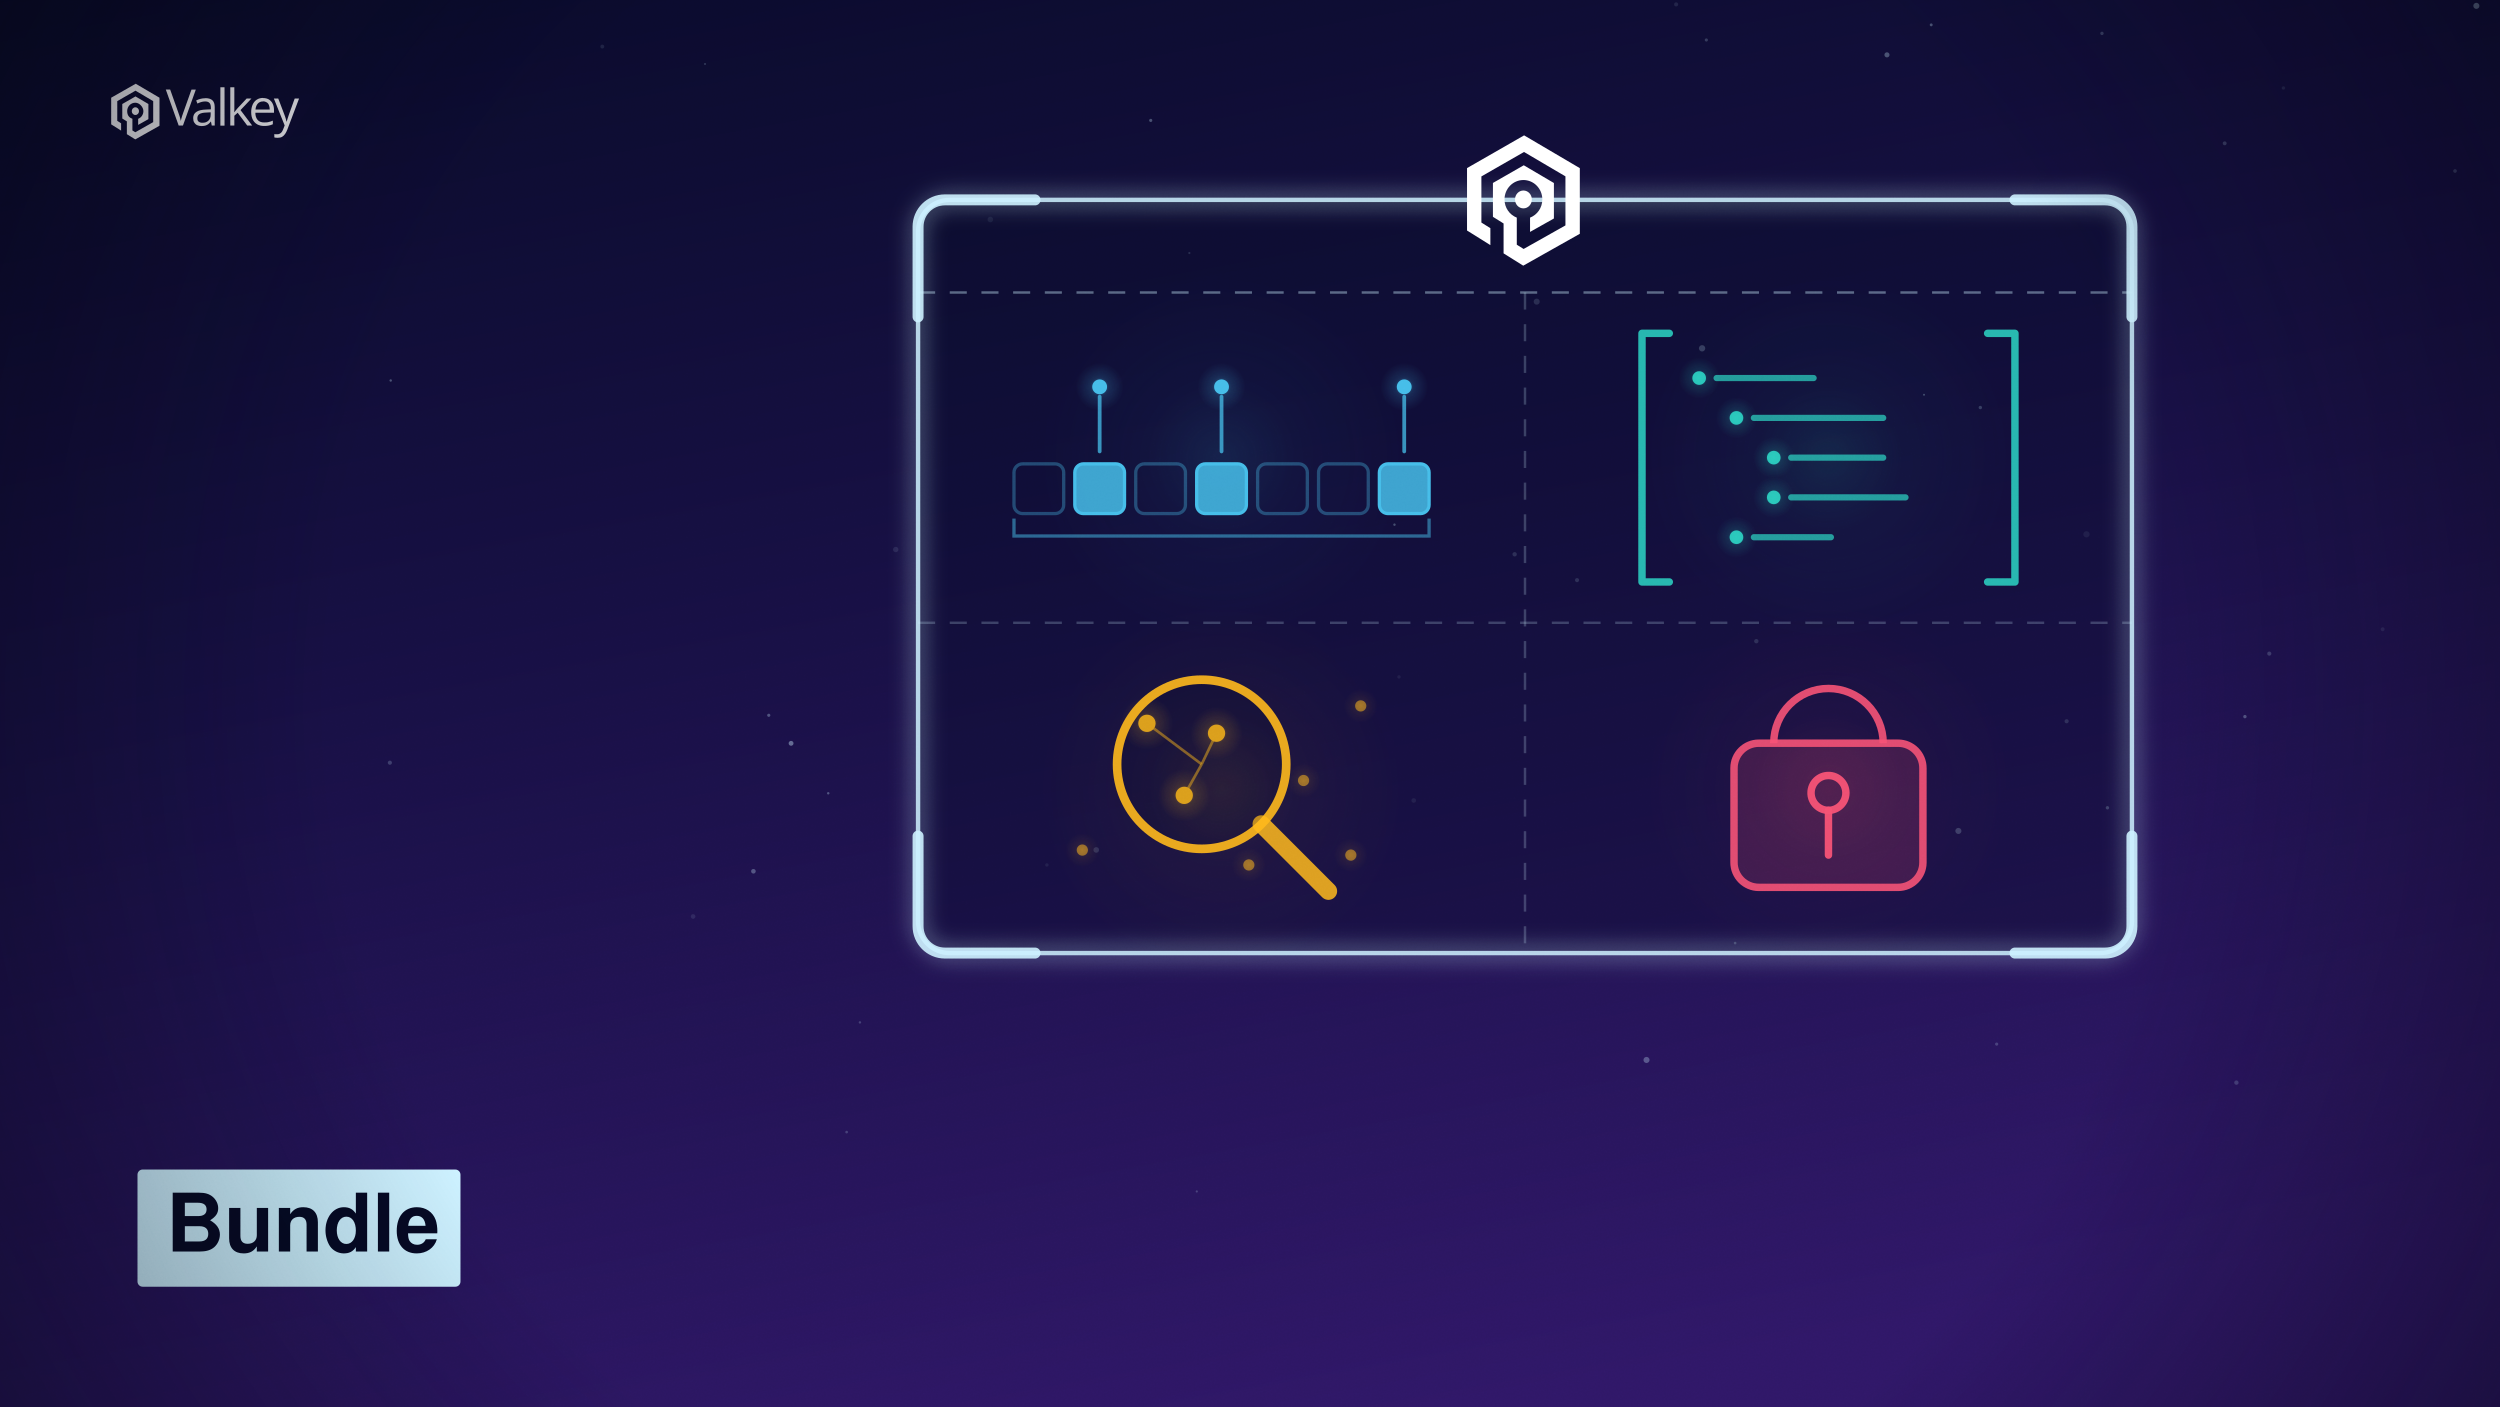
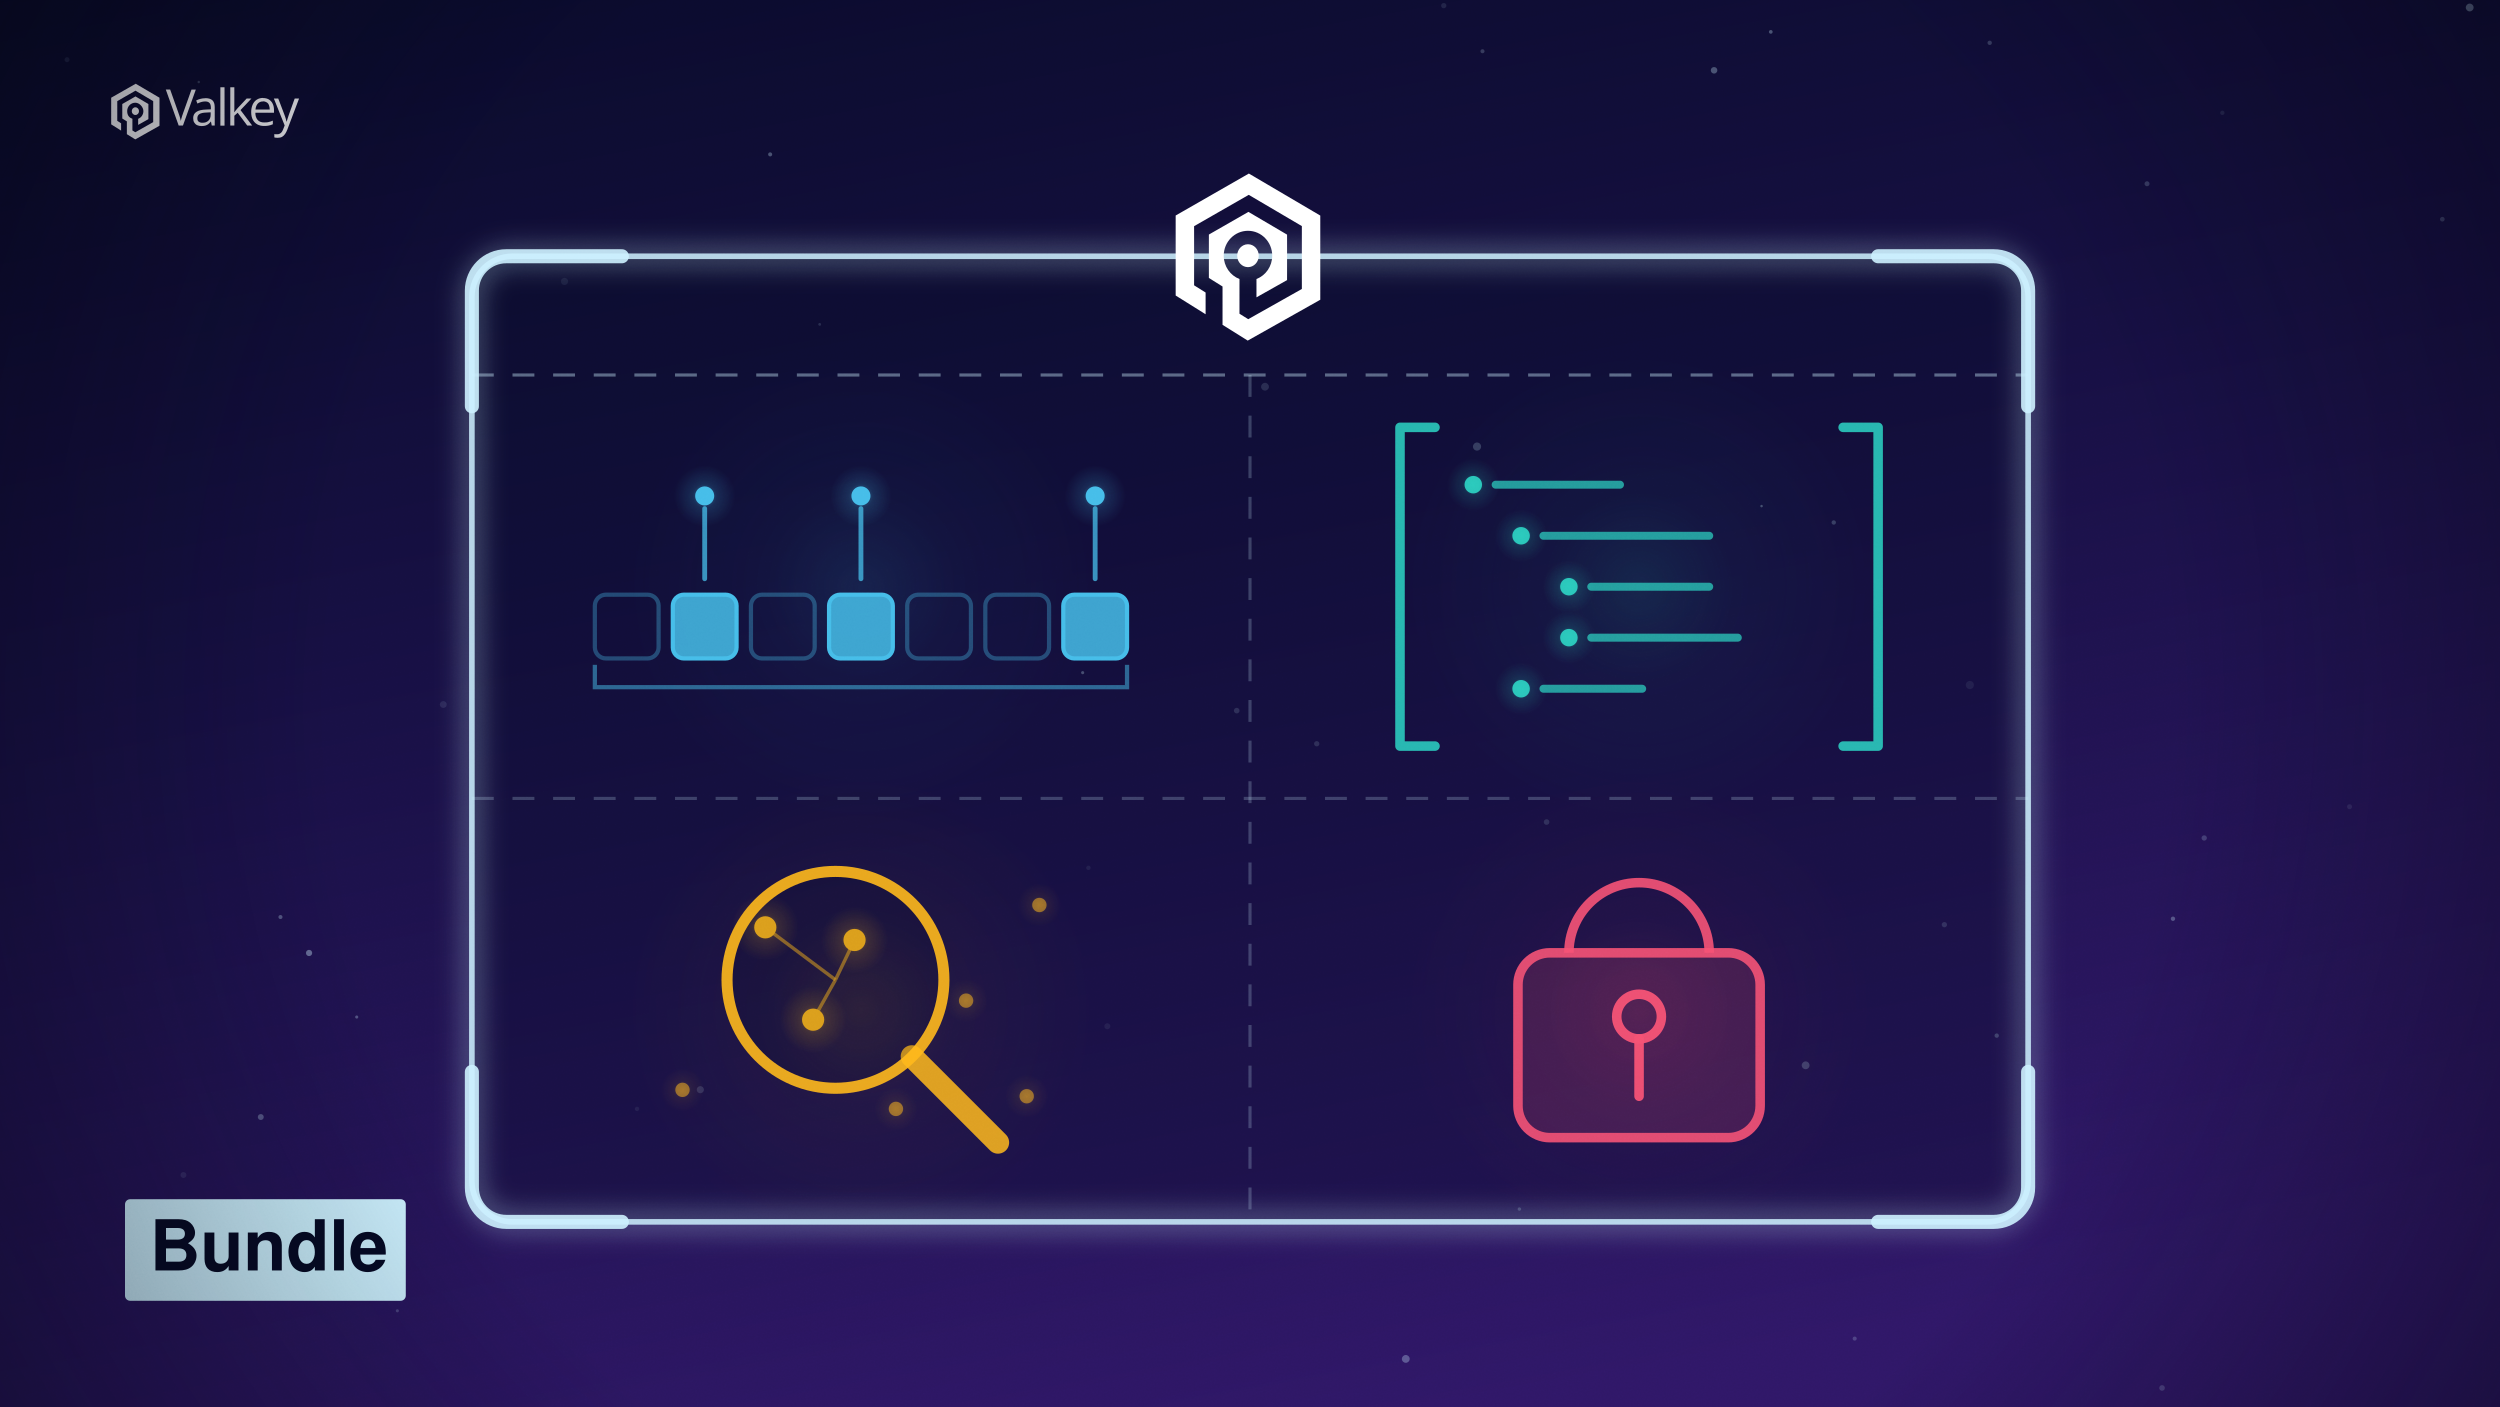
<svg xmlns="http://www.w3.org/2000/svg" width="1920" height="1080" viewBox="160 90 1600 900">
  <defs>
    <linearGradient id="sky" x1="0" y1="0" x2="0.32" y2="1">
      <stop offset="0" stop-color="#060A24" />
      <stop offset="0.48" stop-color="#171043" />
      <stop offset="1" stop-color="#301868" />
    </linearGradient>
    <radialGradient id="focus" gradientUnits="userSpaceOnUse" cx="960" cy="500" r="900">
      <stop offset="0" stop-color="#00A3E0" stop-opacity="0.42" />
      <stop offset="0.35" stop-color="#963CBD" stop-opacity="0.20" />
      <stop offset="1" stop-color="#963CBD" stop-opacity="0" />
    </radialGradient>
    <radialGradient id="vignette" gradientUnits="userSpaceOnUse" cx="960" cy="540" r="1180">
      <stop offset="0.5" stop-color="#03040F" stop-opacity="0" />
      <stop offset="1" stop-color="#03040F" stop-opacity="0.8" />
    </radialGradient>
    <radialGradient id="scrim">
      <stop offset="0" stop-color="#060A24" stop-opacity="0.72" />
      <stop offset="0.6" stop-color="#060A24" stop-opacity="0.45" />
      <stop offset="1" stop-color="#060A24" stop-opacity="0" />
    </radialGradient>
    <filter id="grain" x="0" y="0" width="100%" height="100%">
      <feTurbulence type="fractalNoise" baseFrequency="0.85" numOctaves="4" stitchTiles="stitch" />
      <feColorMatrix type="saturate" values="0" />
    </filter>
    <radialGradient id="h-cyan">
      <stop offset="0" stop-color="#46BDE9" stop-opacity="0.75" />
      <stop offset="0.4" stop-color="#46BDE9" stop-opacity="0.22" />
      <stop offset="1" stop-color="#46BDE9" stop-opacity="0" />
    </radialGradient>
    <radialGradient id="h-ice">
      <stop offset="0" stop-color="#CCF1FF" stop-opacity="0.75" />
      <stop offset="0.4" stop-color="#CCF1FF" stop-opacity="0.22" />
      <stop offset="1" stop-color="#CCF1FF" stop-opacity="0" />
    </radialGradient>
    <radialGradient id="h-mint">
      <stop offset="0" stop-color="#2CD5C4" stop-opacity="0.75" />
      <stop offset="0.4" stop-color="#2CD5C4" stop-opacity="0.22" />
      <stop offset="1" stop-color="#2CD5C4" stop-opacity="0" />
    </radialGradient>
    <radialGradient id="h-coral">
      <stop offset="0" stop-color="#F65275" stop-opacity="0.75" />
      <stop offset="0.4" stop-color="#F65275" stop-opacity="0.22" />
      <stop offset="1" stop-color="#F65275" stop-opacity="0" />
    </radialGradient>
    <radialGradient id="h-violet">
      <stop offset="0" stop-color="#963CBD" stop-opacity="0.75" />
      <stop offset="0.4" stop-color="#963CBD" stop-opacity="0.22" />
      <stop offset="1" stop-color="#963CBD" stop-opacity="0" />
    </radialGradient>
    <radialGradient id="h-gold">
      <stop offset="0" stop-color="#FFB81C" stop-opacity="0.75" />
      <stop offset="0.4" stop-color="#FFB81C" stop-opacity="0.22" />
      <stop offset="1" stop-color="#FFB81C" stop-opacity="0" />
    </radialGradient>
    <filter id="blur3" x="-70%" y="-70%" width="240%" height="240%">
      <feGaussianBlur stdDeviation="3" />
    </filter>
    <filter id="blur8" x="-70%" y="-70%" width="240%" height="240%">
      <feGaussianBlur stdDeviation="8" />
    </filter>
    <filter id="blur18" x="-70%" y="-70%" width="240%" height="240%">
      <feGaussianBlur stdDeviation="18" />
    </filter>
    <filter id="blur40" x="-70%" y="-70%" width="240%" height="240%">
      <feGaussianBlur stdDeviation="40" />
    </filter>
  </defs>
  <rect width="1920" height="1080" fill="url(#sky)" />
-   <g transform="translate(387.2 19.8) scale(0.78)">
-     <g>
-       <circle cx="1543.7" cy="978.3" r="1.8" fill="#CCF1FF" opacity="0.2" />
-       <circle cx="852.9" cy="520.5" r="1" fill="#CCF1FF" opacity="0.4" />
-       <circle cx="1002.7" cy="566" r="1.7" fill="#CCF1FF" opacity="0.2" />
-       <circle cx="1766.2" cy="934.3" r="1" fill="#CCF1FF" opacity="0.3" />
-       <circle cx="868.7" cy="746.8" r="1.9" fill="#CCF1FF" opacity="0.1" />
-       <circle cx="856.6" cy="645.4" r="1.4" fill="#CCF1FF" opacity="0.1" />
-       <circle cx="1315.6" cy="771.8" r="2.5" fill="#CCF1FF" opacity="0.3" />
-       <circle cx="202.9" cy="128.2" r="1.6" fill="#CCF1FF" opacity="0.1" />
-       <circle cx="690.7" cy="1067.6" r="0.9" fill="#CCF1FF" opacity="0.2" />
-       <circle cx="1084" cy="93.6" r="1.7" fill="#CCF1FF" opacity="0.1" />
-       <circle cx="1550.7" cy="678" r="1.4" fill="#CCF1FF" opacity="0.3" />
-       <circle cx="1293.3" cy="110.4" r="1.2" fill="#CCF1FF" opacity="0.3" />
-       <circle cx="684.6" cy="297.6" r="0.9" fill="#CCF1FF" opacity="0.2" />
-       <circle cx="608.2" cy="787.4" r="2.3" fill="#CCF1FF" opacity="0.2" />
-       <circle cx="1347" cy="946.7" r="1.3" fill="#CCF1FF" opacity="0.2" />
-       <circle cx="29.3" cy="402.2" r="1" fill="#CCF1FF" opacity="0.3" />
-       <circle cx="1582.3" cy="162.2" r="1.4" fill="#CCF1FF" opacity="0.1" />
-       <circle cx="339.5" cy="676.9" r="1.3" fill="#CCF1FF" opacity="0.3" />
-       <circle cx="1663.7" cy="606.3" r="1.6" fill="#CCF1FF" opacity="0.1" />
-       <circle cx="113.7" cy="21" r="1.7" fill="#CCF1FF" opacity="0.1" />
-       <circle cx="1404.4" cy="681.8" r="1.7" fill="#CCF1FF" opacity="0.2" />
-       <circle cx="414.3" cy="928.9" r="1" fill="#CCF1FF" opacity="0.2" />
-       <circle cx="1740.6" cy="94.8" r="2.5" fill="#CCF1FF" opacity="0.4" />
-       <circle cx="1105.3" cy="375.8" r="2.6" fill="#CCF1FF" opacity="0.3" />
-       <circle cx="567.7" cy="799.7" r="1.4" fill="#CCF1FF" opacity="0.1" />
-       <circle cx="388.3" cy="740.9" r="1" fill="#CCF1FF" opacity="0.3" />
-       <circle cx="403.4" cy="1018.9" r="1.1" fill="#CCF1FF" opacity="0.2" />
-       <circle cx="357.8" cy="699.9" r="2" fill="#CCF1FF" opacity="0.4" />
-       <circle cx="521.3" cy="270.1" r="2.3" fill="#CCF1FF" opacity="0.1" />
-       <circle cx="28.6" cy="715.8" r="1.7" fill="#CCF1FF" opacity="0.2" />
-       <circle cx="379.7" cy="85.6" r="2" fill="#CCF1FF" opacity="0.2" />
-       <circle cx="1059.7" cy="959.7" r="2.5" fill="#CCF1FF" opacity="0.3" />
-       <circle cx="1723.1" cy="230.3" r="1.5" fill="#CCF1FF" opacity="0.2" />
-       <circle cx="1257" cy="135" r="2.1" fill="#CCF1FF" opacity="0.3" />
-       <circle cx="1857.6" cy="851" r="1.9" fill="#CCF1FF" opacity="0.1" />
-       <circle cx="1437.9" cy="752.8" r="1.4" fill="#CCF1FF" opacity="0.3" />
-       <circle cx="969.6" cy="337.5" r="2.5" fill="#CCF1FF" opacity="0.2" />
-       <circle cx="1149.8" cy="616.1" r="1.8" fill="#CCF1FF" opacity="0.2" />
-       <circle cx="1333.6" cy="424.4" r="1.4" fill="#CCF1FF" opacity="0.3" />
-       <circle cx="1127.7" cy="67.4" r="2" fill="#CCF1FF" opacity="0.3" />
-       <circle cx="1132.4" cy="863.8" r="1.1" fill="#CCF1FF" opacity="0.3" />
-       <circle cx="1534.1" cy="207.6" r="1.6" fill="#CCF1FF" opacity="0.2" />
-       <circle cx="1570.7" cy="626.3" r="1.7" fill="#CCF1FF" opacity="0.2" />
-       <circle cx="443.7" cy="540.9" r="2.2" fill="#CCF1FF" opacity="0.1" />
-       <circle cx="277.4" cy="842" r="1.9" fill="#CCF1FF" opacity="0.1" />
-       <circle cx="1433.4" cy="117.4" r="1.4" fill="#CCF1FF" opacity="0.2" />
-       <circle cx="951.5" cy="544.8" r="1.8" fill="#CCF1FF" opacity="0.2" />
-       <circle cx="1420.7" cy="528.4" r="2.6" fill="#CCF1FF" opacity="0.1" />
-       <circle cx="287.2" cy="142.5" r="0.8" fill="#CCF1FF" opacity="0.2" />
-       <circle cx="652.9" cy="188.8" r="1.3" fill="#CCF1FF" opacity="0.3" />
-       <circle cx="326.9" cy="804.9" r="1.9" fill="#CCF1FF" opacity="0.3" />
-       <circle cx="1860.4" cy="951.9" r="2.2" fill="#CCF1FF" opacity="0.1" />
-       <circle cx="1831.9" cy="285" r="1.3" fill="#CCF1FF" opacity="0.2" />
-       <circle cx="1287.4" cy="413.9" r="0.8" fill="#CCF1FF" opacity="0.4" />
-       <circle cx="1108.8" cy="122.8" r="1.3" fill="#CCF1FF" opacity="0.2" />
-     </g>
-     <circle cx="711" cy="465.5" r="150" fill="url(#h-cyan)" opacity="0.22" />
-     <circle cx="1209" cy="465.5" r="150" fill="url(#h-mint)" opacity="0.22" />
-     <circle cx="711" cy="736.5" r="150" fill="url(#h-gold)" opacity="0.22" />
-     <circle cx="1209" cy="736.5" r="150" fill="url(#h-coral)" opacity="0.22" />
-     <rect x="462" y="254" width="996" height="618" rx="26" fill="#060A24" fill-opacity="0.3" />
-     <g>
-       <rect x="540.7" y="470.6" width="40.8" height="40.8" rx="7.1" fill="#46BDE9" fill-opacity="0" stroke="#46BDE9" stroke-width="2.7" opacity="0.34" />
-       <rect x="590.6" y="470.6" width="40.8" height="40.8" rx="7.1" fill="#46BDE9" fill-opacity="0.85" stroke="#46BDE9" stroke-width="2.7" opacity="1" />
-       <rect x="640.6" y="470.6" width="40.8" height="40.8" rx="7.1" fill="#46BDE9" fill-opacity="0" stroke="#46BDE9" stroke-width="2.7" opacity="0.34" />
-       <rect x="690.6" y="470.6" width="40.8" height="40.8" rx="7.1" fill="#46BDE9" fill-opacity="0.85" stroke="#46BDE9" stroke-width="2.7" opacity="1" />
-       <rect x="740.6" y="470.6" width="40.8" height="40.8" rx="7.1" fill="#46BDE9" fill-opacity="0" stroke="#46BDE9" stroke-width="2.7" opacity="0.34" />
-       <rect x="790.6" y="470.6" width="40.8" height="40.8" rx="7.1" fill="#46BDE9" fill-opacity="0" stroke="#46BDE9" stroke-width="2.7" opacity="0.34" />
-       <rect x="840.5" y="470.6" width="40.8" height="40.8" rx="7.1" fill="#46BDE9" fill-opacity="0.85" stroke="#46BDE9" stroke-width="2.7" opacity="1" />
-       <line x1="611" y1="415.5" x2="611" y2="460.4" stroke="#46BDE9" stroke-width="3.1" stroke-linecap="round" opacity="0.75" />
-       <circle cx="611" cy="407.4" r="19.6" fill="url(#h-cyan)" opacity="0.7" />
-       <circle cx="611" cy="407.4" r="6.1" fill="#46BDE9" opacity="1" />
-       <line x1="711" y1="415.5" x2="711" y2="460.4" stroke="#46BDE9" stroke-width="3.1" stroke-linecap="round" opacity="0.75" />
-       <circle cx="711" cy="407.4" r="19.6" fill="url(#h-cyan)" opacity="0.7" />
-       <circle cx="711" cy="407.4" r="6.1" fill="#46BDE9" opacity="1" />
-       <line x1="860.9" y1="415.5" x2="860.9" y2="460.4" stroke="#46BDE9" stroke-width="3.1" stroke-linecap="round" opacity="0.75" />
-       <circle cx="860.9" cy="407.4" r="19.6" fill="url(#h-cyan)" opacity="0.7" />
-       <circle cx="860.9" cy="407.4" r="6.1" fill="#46BDE9" opacity="1" />
-       <path d="M 540.7 515.5 L 540.7 529.8 L 881.3 529.8 L 881.3 515.5" fill="none" stroke="#46BDE9" stroke-width="2.7" opacity="0.5" />
-       <path d="M 1078.4 363.5 L 1056 363.5 L 1056 567.5 L 1078.4 567.5" fill="none" stroke="#2CD5C4" stroke-width="6.1" stroke-linecap="round" stroke-linejoin="round" opacity="0.85" />
-       <path d="M 1339.6 363.5 L 1362 363.5 L 1362 567.5 L 1339.6 567.5" fill="none" stroke="#2CD5C4" stroke-width="6.1" stroke-linecap="round" stroke-linejoin="round" opacity="0.85" />
-       <line x1="1117.2" y1="400.2" x2="1196.8" y2="400.2" stroke="#2CD5C4" stroke-width="5.1" stroke-linecap="round" opacity="0.7" />
-       <circle cx="1102.9" cy="400.2" r="16.8" fill="url(#h-mint)" opacity="0.6" />
-       <circle cx="1102.9" cy="400.2" r="5.6" fill="#2CD5C4" opacity="0.9" />
-       <line x1="1147.8" y1="432.9" x2="1253.9" y2="432.9" stroke="#2CD5C4" stroke-width="5.1" stroke-linecap="round" opacity="0.7" />
-       <circle cx="1133.5" cy="432.9" r="16.8" fill="url(#h-mint)" opacity="0.6" />
-       <circle cx="1133.5" cy="432.9" r="5.6" fill="#2CD5C4" opacity="0.9" />
-       <line x1="1178.4" y1="465.5" x2="1253.9" y2="465.5" stroke="#2CD5C4" stroke-width="5.1" stroke-linecap="round" opacity="0.7" />
-       <circle cx="1164.1" cy="465.5" r="16.8" fill="url(#h-mint)" opacity="0.6" />
-       <circle cx="1164.1" cy="465.5" r="5.6" fill="#2CD5C4" opacity="0.9" />
-       <line x1="1178.4" y1="498.1" x2="1272.2" y2="498.1" stroke="#2CD5C4" stroke-width="5.1" stroke-linecap="round" opacity="0.7" />
-       <circle cx="1164.1" cy="498.1" r="16.8" fill="url(#h-mint)" opacity="0.6" />
-       <circle cx="1164.1" cy="498.1" r="5.6" fill="#2CD5C4" opacity="0.9" />
-       <line x1="1147.8" y1="530.8" x2="1211" y2="530.8" stroke="#2CD5C4" stroke-width="5.1" stroke-linecap="round" opacity="0.7" />
-       <circle cx="1133.5" cy="530.8" r="16.8" fill="url(#h-mint)" opacity="0.6" />
-       <circle cx="1133.5" cy="530.8" r="5.6" fill="#2CD5C4" opacity="0.9" />
-       <circle cx="596.8" cy="787.5" r="13.8" fill="url(#h-gold)" opacity="0.3" />
-       <circle cx="596.8" cy="787.5" r="4.6" fill="#FFB81C" opacity="0.5" />
-       <line x1="694.7" y1="717.1" x2="649.8" y2="683.5" stroke="#FFB81C" stroke-width="2.2" opacity="0.55" />
-       <circle cx="649.8" cy="683.5" r="21.4" fill="url(#h-gold)" opacity="0.7" />
-       <circle cx="649.8" cy="683.5" r="7.1" fill="#FFB81C" opacity="1" />
-       <line x1="694.7" y1="717.1" x2="680.4" y2="742.6" stroke="#FFB81C" stroke-width="2.2" opacity="0.55" />
-       <circle cx="680.4" cy="742.6" r="21.4" fill="url(#h-gold)" opacity="0.7" />
-       <circle cx="680.4" cy="742.6" r="7.1" fill="#FFB81C" opacity="1" />
-       <line x1="694.7" y1="717.1" x2="706.9" y2="691.6" stroke="#FFB81C" stroke-width="2.2" opacity="0.55" />
-       <circle cx="706.9" cy="691.6" r="21.4" fill="url(#h-gold)" opacity="0.7" />
-       <circle cx="706.9" cy="691.6" r="7.1" fill="#FFB81C" opacity="1" />
-       <circle cx="733.4" cy="799.7" r="13.8" fill="url(#h-gold)" opacity="0.3" />
-       <circle cx="733.4" cy="799.7" r="4.6" fill="#FFB81C" opacity="0.5" />
-       <circle cx="778.3" cy="730.4" r="13.8" fill="url(#h-gold)" opacity="0.3" />
-       <circle cx="778.3" cy="730.4" r="4.6" fill="#FFB81C" opacity="0.5" />
-       <circle cx="817.1" cy="791.6" r="13.8" fill="url(#h-gold)" opacity="0.3" />
-       <circle cx="817.1" cy="791.6" r="4.6" fill="#FFB81C" opacity="0.5" />
-       <circle cx="825.2" cy="669.2" r="13.8" fill="url(#h-gold)" opacity="0.3" />
-       <circle cx="825.2" cy="669.2" r="4.6" fill="#FFB81C" opacity="0.5" />
-       <line x1="743.6" y1="766.1" x2="798.7" y2="821.2" stroke="#FFB81C" stroke-width="14.3" stroke-linecap="round" opacity="0.85" />
-       <circle cx="694.7" cy="717.1" r="69.4" fill="#060A24" fill-opacity="0.16" stroke="#FFB81C" stroke-width="7.1" opacity="0.9" />
-       <path d="M 1164.1 699.8 A 44.9 44.9 0 0 1 1253.9 699.8" fill="none" stroke="#F65275" stroke-width="6.1" opacity="0.9" />
-       <rect x="1131.5" y="699.8" width="155" height="118.3" rx="20.4" fill="#F65275" fill-opacity="0.18" stroke="#F65275" stroke-width="6.1" opacity="0.9" />
-       <circle cx="1209" cy="740.6" r="14.3" fill="none" stroke="#F65275" stroke-width="6.1" opacity="0.95" />
-       <line x1="1209" y1="754.9" x2="1209" y2="791.6" stroke="#F65275" stroke-width="6.1" stroke-linecap="round" opacity="0.95" />
-     </g>
-     <rect x="462" y="254" width="996" height="618" rx="26" fill="none" stroke="#CCF1FF" stroke-width="14" opacity="0.28" filter="url(#blur8)" />
-     <rect x="462" y="254" width="996" height="618" rx="26" fill="none" stroke="#CCF1FF" stroke-width="3.6" opacity="0.85" />
-     <line x1="462" y1="330" x2="1458" y2="330" stroke="#CCF1FF" stroke-width="2" stroke-dasharray="14 12" opacity="0.4" />
-     <line x1="960" y1="330" x2="960" y2="872" stroke="#CCF1FF" stroke-width="2" stroke-dasharray="14 12" opacity="0.22" />
-     <line x1="462" y1="601" x2="1458" y2="601" stroke="#CCF1FF" stroke-width="2" stroke-dasharray="14 12" opacity="0.22" />
-     <g>
-       <path d="M 558 254 L 484 254 A 22 22 0 0 0 462 276 L 462 350" fill="none" stroke="#CCF1FF" stroke-width="9" stroke-linecap="round" opacity="0.9" />
-       <path d="M 1362 254 L 1436 254 A 22 22 0 0 1 1458 276 L 1458 350" fill="none" stroke="#CCF1FF" stroke-width="9" stroke-linecap="round" opacity="0.9" />
-       <path d="M 558 872 L 484 872 A 22 22 0 0 1 462 850 L 462 776" fill="none" stroke="#CCF1FF" stroke-width="9" stroke-linecap="round" opacity="0.9" />
-       <path d="M 1362 872 L 1436 872 A 22 22 0 0 0 1458 850 L 1458 776" fill="none" stroke="#CCF1FF" stroke-width="9" stroke-linecap="round" opacity="0.9" />
-     </g>
-     <g>
-       <g transform="translate(910.9 198) scale(1.5342)">
-         <path d="M 13.482 60.695 L 0.998 52.884 L 0.998 19.503 L 31.528 2.001 L 61.318 19.532 L 61.318 54.645 L 31.055 71.689 L 20.548 65.116 L 20.548 51.041 L 20.548 49.12 L 14.852 45.556 L 14.852 27.453 L 31.346 17.997 L 47.464 27.482 L 47.464 46.451 L 34.703 53.638 L 34.703 45.999 C 38.529 44.526 41.274 40.739 41.274 36.27 C 41.274 30.511 36.713 25.884 31.158 25.884 C 25.603 25.884 21.042 30.511 21.042 36.27 C 21.042 40.739 23.787 44.526 27.612 45.999 L 27.612 60.474 L 31.261 62.756 L 53.635 50.155 L 53.635 23.925 L 31.477 10.885 L 8.681 23.954 L 8.681 48.629 L 13.482 51.633 L 13.482 60.695 Z M 31.158 31.498 C 33.672 31.498 35.66 33.664 35.66 36.27 C 35.66 38.877 33.672 41.043 31.158 41.043 C 28.644 41.043 26.656 38.877 26.656 36.27 C 26.656 33.664 28.644 31.498 31.158 31.498 Z" fill="#FFFFFF" fill-rule="evenodd" />
-       </g>
+   <g>
+     <circle cx="1543.7" cy="978.3" r="1.8" fill="#CCF1FF" opacity="0.2" />
+     <circle cx="852.9" cy="520.5" r="1" fill="#CCF1FF" opacity="0.4" />
+     <circle cx="1002.7" cy="566" r="1.7" fill="#CCF1FF" opacity="0.2" />
+     <circle cx="1766.2" cy="934.3" r="1" fill="#CCF1FF" opacity="0.3" />
+     <circle cx="868.7" cy="746.8" r="1.9" fill="#CCF1FF" opacity="0.1" />
+     <circle cx="856.6" cy="645.4" r="1.4" fill="#CCF1FF" opacity="0.1" />
+     <circle cx="1315.6" cy="771.8" r="2.5" fill="#CCF1FF" opacity="0.3" />
+     <circle cx="202.9" cy="128.2" r="1.6" fill="#CCF1FF" opacity="0.1" />
+     <circle cx="690.7" cy="1067.6" r="0.9" fill="#CCF1FF" opacity="0.2" />
+     <circle cx="1084" cy="93.6" r="1.7" fill="#CCF1FF" opacity="0.1" />
+     <circle cx="1550.7" cy="678" r="1.4" fill="#CCF1FF" opacity="0.3" />
+     <circle cx="1293.3" cy="110.4" r="1.2" fill="#CCF1FF" opacity="0.3" />
+     <circle cx="684.6" cy="297.6" r="0.9" fill="#CCF1FF" opacity="0.2" />
+     <circle cx="608.2" cy="787.4" r="2.3" fill="#CCF1FF" opacity="0.2" />
+     <circle cx="1347" cy="946.7" r="1.3" fill="#CCF1FF" opacity="0.2" />
+     <circle cx="29.3" cy="402.2" r="1" fill="#CCF1FF" opacity="0.3" />
+     <circle cx="1582.3" cy="162.2" r="1.4" fill="#CCF1FF" opacity="0.1" />
+     <circle cx="339.5" cy="676.9" r="1.3" fill="#CCF1FF" opacity="0.3" />
+     <circle cx="1663.7" cy="606.3" r="1.6" fill="#CCF1FF" opacity="0.1" />
+     <circle cx="113.7" cy="21" r="1.7" fill="#CCF1FF" opacity="0.1" />
+     <circle cx="1404.4" cy="681.8" r="1.7" fill="#CCF1FF" opacity="0.2" />
+     <circle cx="414.3" cy="928.9" r="1" fill="#CCF1FF" opacity="0.2" />
+     <circle cx="1740.6" cy="94.8" r="2.5" fill="#CCF1FF" opacity="0.4" />
+     <circle cx="1105.3" cy="375.8" r="2.6" fill="#CCF1FF" opacity="0.3" />
+     <circle cx="567.7" cy="799.7" r="1.4" fill="#CCF1FF" opacity="0.1" />
+     <circle cx="388.3" cy="740.9" r="1" fill="#CCF1FF" opacity="0.3" />
+     <circle cx="403.4" cy="1018.9" r="1.1" fill="#CCF1FF" opacity="0.2" />
+     <circle cx="357.8" cy="699.9" r="2" fill="#CCF1FF" opacity="0.4" />
+     <circle cx="521.3" cy="270.1" r="2.3" fill="#CCF1FF" opacity="0.1" />
+     <circle cx="28.6" cy="715.8" r="1.7" fill="#CCF1FF" opacity="0.2" />
+     <circle cx="379.7" cy="85.6" r="2" fill="#CCF1FF" opacity="0.2" />
+     <circle cx="1059.7" cy="959.7" r="2.5" fill="#CCF1FF" opacity="0.3" />
+     <circle cx="1723.1" cy="230.3" r="1.5" fill="#CCF1FF" opacity="0.2" />
+     <circle cx="1257" cy="135" r="2.1" fill="#CCF1FF" opacity="0.3" />
+     <circle cx="1857.6" cy="851" r="1.9" fill="#CCF1FF" opacity="0.1" />
+     <circle cx="1437.9" cy="752.8" r="1.4" fill="#CCF1FF" opacity="0.3" />
+     <circle cx="969.6" cy="337.5" r="2.5" fill="#CCF1FF" opacity="0.2" />
+     <circle cx="1149.8" cy="616.1" r="1.8" fill="#CCF1FF" opacity="0.2" />
+     <circle cx="1333.6" cy="424.4" r="1.4" fill="#CCF1FF" opacity="0.3" />
+     <circle cx="1127.7" cy="67.4" r="2" fill="#CCF1FF" opacity="0.3" />
+     <circle cx="1132.4" cy="863.8" r="1.1" fill="#CCF1FF" opacity="0.3" />
+     <circle cx="1534.1" cy="207.6" r="1.6" fill="#CCF1FF" opacity="0.2" />
+     <circle cx="1570.7" cy="626.3" r="1.7" fill="#CCF1FF" opacity="0.2" />
+     <circle cx="443.7" cy="540.9" r="2.2" fill="#CCF1FF" opacity="0.1" />
+     <circle cx="277.4" cy="842" r="1.9" fill="#CCF1FF" opacity="0.1" />
+     <circle cx="1433.4" cy="117.4" r="1.4" fill="#CCF1FF" opacity="0.2" />
+     <circle cx="951.5" cy="544.8" r="1.8" fill="#CCF1FF" opacity="0.2" />
+     <circle cx="1420.7" cy="528.4" r="2.6" fill="#CCF1FF" opacity="0.1" />
+     <circle cx="287.2" cy="142.5" r="0.8" fill="#CCF1FF" opacity="0.2" />
+     <circle cx="652.9" cy="188.8" r="1.3" fill="#CCF1FF" opacity="0.3" />
+     <circle cx="326.9" cy="804.9" r="1.9" fill="#CCF1FF" opacity="0.3" />
+     <circle cx="1860.4" cy="951.9" r="2.2" fill="#CCF1FF" opacity="0.1" />
+     <circle cx="1831.9" cy="285" r="1.3" fill="#CCF1FF" opacity="0.2" />
+     <circle cx="1287.4" cy="413.9" r="0.8" fill="#CCF1FF" opacity="0.4" />
+     <circle cx="1108.8" cy="122.8" r="1.3" fill="#CCF1FF" opacity="0.2" />
+   </g>
+   <circle cx="711" cy="465.5" r="150" fill="url(#h-cyan)" opacity="0.22" />
+   <circle cx="1209" cy="465.5" r="150" fill="url(#h-mint)" opacity="0.22" />
+   <circle cx="711" cy="736.5" r="150" fill="url(#h-gold)" opacity="0.22" />
+   <circle cx="1209" cy="736.5" r="150" fill="url(#h-coral)" opacity="0.22" />
+   <rect x="462" y="254" width="996" height="618" rx="26" fill="#060A24" fill-opacity="0.3" />
+   <g>
+     <rect x="540.7" y="470.6" width="40.8" height="40.8" rx="7.1" fill="#46BDE9" fill-opacity="0" stroke="#46BDE9" stroke-width="2.7" opacity="0.34" />
+     <rect x="590.6" y="470.6" width="40.8" height="40.8" rx="7.1" fill="#46BDE9" fill-opacity="0.85" stroke="#46BDE9" stroke-width="2.7" opacity="1" />
+     <rect x="640.6" y="470.6" width="40.8" height="40.8" rx="7.1" fill="#46BDE9" fill-opacity="0" stroke="#46BDE9" stroke-width="2.7" opacity="0.34" />
+     <rect x="690.6" y="470.6" width="40.8" height="40.8" rx="7.1" fill="#46BDE9" fill-opacity="0.85" stroke="#46BDE9" stroke-width="2.7" opacity="1" />
+     <rect x="740.6" y="470.6" width="40.8" height="40.8" rx="7.1" fill="#46BDE9" fill-opacity="0" stroke="#46BDE9" stroke-width="2.7" opacity="0.34" />
+     <rect x="790.6" y="470.6" width="40.8" height="40.8" rx="7.1" fill="#46BDE9" fill-opacity="0" stroke="#46BDE9" stroke-width="2.7" opacity="0.34" />
+     <rect x="840.5" y="470.6" width="40.8" height="40.8" rx="7.1" fill="#46BDE9" fill-opacity="0.85" stroke="#46BDE9" stroke-width="2.7" opacity="1" />
+     <line x1="611" y1="415.5" x2="611" y2="460.4" stroke="#46BDE9" stroke-width="3.1" stroke-linecap="round" opacity="0.75" />
+     <circle cx="611" cy="407.4" r="19.6" fill="url(#h-cyan)" opacity="0.7" />
+     <circle cx="611" cy="407.4" r="6.1" fill="#46BDE9" opacity="1" />
+     <line x1="711" y1="415.5" x2="711" y2="460.4" stroke="#46BDE9" stroke-width="3.1" stroke-linecap="round" opacity="0.75" />
+     <circle cx="711" cy="407.4" r="19.6" fill="url(#h-cyan)" opacity="0.7" />
+     <circle cx="711" cy="407.4" r="6.1" fill="#46BDE9" opacity="1" />
+     <line x1="860.9" y1="415.5" x2="860.9" y2="460.4" stroke="#46BDE9" stroke-width="3.1" stroke-linecap="round" opacity="0.75" />
+     <circle cx="860.9" cy="407.4" r="19.6" fill="url(#h-cyan)" opacity="0.7" />
+     <circle cx="860.9" cy="407.4" r="6.1" fill="#46BDE9" opacity="1" />
+     <path d="M 540.7 515.5 L 540.7 529.8 L 881.3 529.8 L 881.3 515.5" fill="none" stroke="#46BDE9" stroke-width="2.7" opacity="0.5" />
+     <path d="M 1078.4 363.5 L 1056 363.5 L 1056 567.5 L 1078.4 567.5" fill="none" stroke="#2CD5C4" stroke-width="6.1" stroke-linecap="round" stroke-linejoin="round" opacity="0.85" />
+     <path d="M 1339.6 363.5 L 1362 363.5 L 1362 567.5 L 1339.6 567.5" fill="none" stroke="#2CD5C4" stroke-width="6.1" stroke-linecap="round" stroke-linejoin="round" opacity="0.85" />
+     <line x1="1117.2" y1="400.2" x2="1196.8" y2="400.2" stroke="#2CD5C4" stroke-width="5.1" stroke-linecap="round" opacity="0.7" />
+     <circle cx="1102.9" cy="400.2" r="16.8" fill="url(#h-mint)" opacity="0.6" />
+     <circle cx="1102.9" cy="400.2" r="5.6" fill="#2CD5C4" opacity="0.9" />
+     <line x1="1147.8" y1="432.9" x2="1253.9" y2="432.9" stroke="#2CD5C4" stroke-width="5.1" stroke-linecap="round" opacity="0.7" />
+     <circle cx="1133.5" cy="432.9" r="16.8" fill="url(#h-mint)" opacity="0.6" />
+     <circle cx="1133.5" cy="432.9" r="5.6" fill="#2CD5C4" opacity="0.9" />
+     <line x1="1178.4" y1="465.5" x2="1253.9" y2="465.5" stroke="#2CD5C4" stroke-width="5.1" stroke-linecap="round" opacity="0.7" />
+     <circle cx="1164.1" cy="465.5" r="16.8" fill="url(#h-mint)" opacity="0.6" />
+     <circle cx="1164.1" cy="465.5" r="5.6" fill="#2CD5C4" opacity="0.9" />
+     <line x1="1178.4" y1="498.1" x2="1272.2" y2="498.1" stroke="#2CD5C4" stroke-width="5.1" stroke-linecap="round" opacity="0.7" />
+     <circle cx="1164.1" cy="498.1" r="16.8" fill="url(#h-mint)" opacity="0.6" />
+     <circle cx="1164.1" cy="498.1" r="5.6" fill="#2CD5C4" opacity="0.9" />
+     <line x1="1147.8" y1="530.8" x2="1211" y2="530.8" stroke="#2CD5C4" stroke-width="5.1" stroke-linecap="round" opacity="0.7" />
+     <circle cx="1133.5" cy="530.8" r="16.8" fill="url(#h-mint)" opacity="0.6" />
+     <circle cx="1133.5" cy="530.8" r="5.6" fill="#2CD5C4" opacity="0.9" />
+     <circle cx="596.8" cy="787.5" r="13.8" fill="url(#h-gold)" opacity="0.3" />
+     <circle cx="596.8" cy="787.5" r="4.6" fill="#FFB81C" opacity="0.5" />
+     <line x1="694.7" y1="717.1" x2="649.8" y2="683.5" stroke="#FFB81C" stroke-width="2.2" opacity="0.55" />
+     <circle cx="649.8" cy="683.5" r="21.4" fill="url(#h-gold)" opacity="0.7" />
+     <circle cx="649.8" cy="683.5" r="7.1" fill="#FFB81C" opacity="1" />
+     <line x1="694.7" y1="717.1" x2="680.4" y2="742.6" stroke="#FFB81C" stroke-width="2.2" opacity="0.55" />
+     <circle cx="680.4" cy="742.6" r="21.4" fill="url(#h-gold)" opacity="0.7" />
+     <circle cx="680.4" cy="742.6" r="7.1" fill="#FFB81C" opacity="1" />
+     <line x1="694.7" y1="717.1" x2="706.9" y2="691.6" stroke="#FFB81C" stroke-width="2.2" opacity="0.55" />
+     <circle cx="706.9" cy="691.6" r="21.4" fill="url(#h-gold)" opacity="0.7" />
+     <circle cx="706.9" cy="691.6" r="7.1" fill="#FFB81C" opacity="1" />
+     <circle cx="733.4" cy="799.7" r="13.8" fill="url(#h-gold)" opacity="0.3" />
+     <circle cx="733.4" cy="799.7" r="4.6" fill="#FFB81C" opacity="0.5" />
+     <circle cx="778.3" cy="730.4" r="13.8" fill="url(#h-gold)" opacity="0.3" />
+     <circle cx="778.3" cy="730.4" r="4.6" fill="#FFB81C" opacity="0.5" />
+     <circle cx="817.1" cy="791.6" r="13.8" fill="url(#h-gold)" opacity="0.3" />
+     <circle cx="817.1" cy="791.6" r="4.6" fill="#FFB81C" opacity="0.5" />
+     <circle cx="825.2" cy="669.2" r="13.8" fill="url(#h-gold)" opacity="0.3" />
+     <circle cx="825.2" cy="669.2" r="4.6" fill="#FFB81C" opacity="0.5" />
+     <line x1="743.6" y1="766.1" x2="798.7" y2="821.2" stroke="#FFB81C" stroke-width="14.3" stroke-linecap="round" opacity="0.85" />
+     <circle cx="694.7" cy="717.1" r="69.4" fill="#060A24" fill-opacity="0.16" stroke="#FFB81C" stroke-width="7.1" opacity="0.9" />
+     <path d="M 1164.1 699.8 A 44.9 44.9 0 0 1 1253.9 699.8" fill="none" stroke="#F65275" stroke-width="6.1" opacity="0.9" />
+     <rect x="1131.5" y="699.8" width="155" height="118.3" rx="20.4" fill="#F65275" fill-opacity="0.18" stroke="#F65275" stroke-width="6.1" opacity="0.9" />
+     <circle cx="1209" cy="740.6" r="14.3" fill="none" stroke="#F65275" stroke-width="6.1" opacity="0.95" />
+     <line x1="1209" y1="754.9" x2="1209" y2="791.6" stroke="#F65275" stroke-width="6.1" stroke-linecap="round" opacity="0.95" />
+   </g>
+   <rect x="462" y="254" width="996" height="618" rx="26" fill="none" stroke="#CCF1FF" stroke-width="14" opacity="0.28" filter="url(#blur8)" />
+   <rect x="462" y="254" width="996" height="618" rx="26" fill="none" stroke="#CCF1FF" stroke-width="3.6" opacity="0.85" />
+   <line x1="462" y1="330" x2="1458" y2="330" stroke="#CCF1FF" stroke-width="2" stroke-dasharray="14 12" opacity="0.4" />
+   <line x1="960" y1="330" x2="960" y2="872" stroke="#CCF1FF" stroke-width="2" stroke-dasharray="14 12" opacity="0.22" />
+   <line x1="462" y1="601" x2="1458" y2="601" stroke="#CCF1FF" stroke-width="2" stroke-dasharray="14 12" opacity="0.22" />
+   <g>
+     <path d="M 558 254 L 484 254 A 22 22 0 0 0 462 276 L 462 350" fill="none" stroke="#CCF1FF" stroke-width="9" stroke-linecap="round" opacity="0.9" />
+     <path d="M 1362 254 L 1436 254 A 22 22 0 0 1 1458 276 L 1458 350" fill="none" stroke="#CCF1FF" stroke-width="9" stroke-linecap="round" opacity="0.9" />
+     <path d="M 558 872 L 484 872 A 22 22 0 0 1 462 850 L 462 776" fill="none" stroke="#CCF1FF" stroke-width="9" stroke-linecap="round" opacity="0.9" />
+     <path d="M 1362 872 L 1436 872 A 22 22 0 0 0 1458 850 L 1458 776" fill="none" stroke="#CCF1FF" stroke-width="9" stroke-linecap="round" opacity="0.9" />
+   </g>
+   <g>
+     <g transform="translate(910.9 198) scale(1.5342)">
+       <path d="M 13.482 60.695 L 0.998 52.884 L 0.998 19.503 L 31.528 2.001 L 61.318 19.532 L 61.318 54.645 L 31.055 71.689 L 20.548 65.116 L 20.548 51.041 L 20.548 49.12 L 14.852 45.556 L 14.852 27.453 L 31.346 17.997 L 47.464 27.482 L 47.464 46.451 L 34.703 53.638 L 34.703 45.999 C 38.529 44.526 41.274 40.739 41.274 36.27 C 41.274 30.511 36.713 25.884 31.158 25.884 C 25.603 25.884 21.042 30.511 21.042 36.27 C 21.042 40.739 23.787 44.526 27.612 45.999 L 27.612 60.474 L 31.261 62.756 L 53.635 50.155 L 53.635 23.925 L 31.477 10.885 L 8.681 23.954 L 8.681 48.629 L 13.482 51.633 L 13.482 60.695 Z M 31.158 31.498 C 33.672 31.498 35.66 33.664 35.66 36.27 C 35.66 38.877 33.672 41.043 31.158 41.043 C 28.644 41.043 26.656 38.877 26.656 36.27 C 26.656 33.664 28.644 31.498 31.158 31.498 Z" fill="#FFFFFF" fill-rule="evenodd" />
    </g>
  </g>
  <g opacity="0.92">
    <g transform="translate(227.2 139.5) scale(0.68241)">
      <path d="M15.2,50l-9.4-5.9v-25L28.8,6l22.3,13.1v26.3l-22.7,12.8-7.9-4.9v-12l-4.3-2.7v-13.6l12.4-7.1,12.1,7.1v14.2l-9.6,5.4v-5.7c2.9-1.1,4.9-3.9,4.9-7.3s-3.4-7.8-7.6-7.8-7.6,3.5-7.6,7.8,2.1,6.2,4.9,7.3v10.9l2.7,1.7,16.8-9.5v-19.7l-16.6-9.8-17.1,9.8v18.5l3.6,2.3v6.8ZM28.5,28.1c1.9,0,3.4,1.6,3.4,3.6s-1.5,3.6-3.4,3.6-3.4-1.6-3.4-3.6,1.5-3.6,3.4-3.6Z" fill="#FFFFFF" fill-rule="evenodd" />
      <path d="M85.2,11.4l-12.1,33.8h-4l-12.1-33.8h4.1l7.9,22.3c.3.9.6,1.8.9,2.6.3.8.5,1.6.7,2.4.2.8.4,1.5.5,2.2.2-.7.3-1.4.5-2.2.2-.8.4-1.6.7-2.4.3-.8.6-1.7.9-2.6l7.9-22.2h4.2Z" fill="#FFFFFF" />
      <path d="M94,19.5c3,0,5.3.7,6.7,2,1.5,1.4,2.2,3.5,2.2,6.5v17.2h-2.8l-.7-3.7h-.2c-.7.9-1.4,1.7-2.2,2.3-.8.6-1.7,1.1-2.7,1.4-1,.3-2.2.5-3.7.5s-2.9-.3-4.1-.8c-1.2-.5-2.1-1.4-2.8-2.5-.7-1.1-1-2.5-1-4.2,0-2.5,1-4.5,3-5.8,2-1.4,5.1-2.1,9.2-2.2l4.4-.2v-1.5c0-2.2-.5-3.7-1.4-4.6-.9-.9-2.3-1.3-4-1.3-1.3,0-2.6.2-3.8.6-1.2.4-2.3.8-3.4,1.4l-1.2-2.9c1.1-.6,2.5-1.1,3.9-1.5,1.5-.4,3-.6,4.7-.6h0ZM99.1,32.8l-3.9.2c-3.2.1-5.4.6-6.7,1.5s-1.9,2.2-1.9,3.9.4,2.5,1.3,3.2c.9.7,2,1,3.5,1,2.3,0,4.1-.6,5.5-1.9s2.2-3.1,2.2-5.6v-2.3Z" fill="#FFFFFF" />
      <path d="M112.1,45.3h-3.9V9.3h3.9v36Z" fill="#FFFFFF" />
      <path d="M121.3,9.3v18.7c0,.6,0,1.4,0,2.3,0,.9,0,1.7-.1,2.3h.2c.3-.4.8-1,1.4-1.8.6-.8,1.2-1.4,1.6-1.9l8.4-9h4.5l-10.2,10.8,10.9,14.5h-4.6l-9-12-3.1,2.8v9.2h-3.8V9.3h3.8Z" fill="#FFFFFF" />
      <path d="M148.2,19.4c2.2,0,4,.5,5.6,1.4,1.5,1,2.7,2.3,3.5,4,.8,1.7,1.2,3.7,1.2,6v2.4h-17.5c0,3,.8,5.2,2.2,6.8s3.5,2.3,6.1,2.3,3-.1,4.3-.4c1.2-.3,2.5-.7,3.8-1.3v3.4c-1.3.6-2.6,1-3.8,1.2-1.2.3-2.7.4-4.4.4-2.4,0-4.6-.5-6.4-1.5-1.8-1-3.2-2.5-4.2-4.4-1-1.9-1.5-4.3-1.5-7.1,0-2.7.5-5.1,1.4-7.1.9-2,2.2-3.5,3.9-4.6,1.7-1.1,3.7-1.6,5.9-1.6h0ZM148.2,22.6c-2.1,0-3.7.7-4.9,2-1.2,1.3-1.9,3.2-2.2,5.6h13.4c0-1.5-.3-2.8-.7-4-.4-1.2-1.1-2.1-2.1-2.7-.9-.6-2.1-1-3.6-1Z" fill="#FFFFFF" />
      <path d="M158.4,19.9h4.1l5.6,14.7c.3.9.6,1.7.9,2.5.3.8.5,1.5.7,2.3.2.7.4,1.4.5,2.1h.2c.2-.8.5-1.8.9-3,.4-1.3.8-2.6,1.3-3.9l5.3-14.7h4.1l-11,29.1c-.6,1.6-1.3,2.9-2.1,4.1-.8,1.2-1.7,2-2.8,2.7-1.1.6-2.5.9-4,.9s-1.4,0-1.9-.1c-.6,0-1-.2-1.4-.3v-3.1c.3,0,.7.1,1.2.2.5,0,1,0,1.5,0,1,0,1.8-.2,2.5-.6.7-.4,1.3-.9,1.8-1.6.5-.7.9-1.5,1.3-2.5l1.4-3.6-10.2-25.4Z" fill="#FFFFFF" />
    </g>
  </g>
  <g>
-     <rect x="248" y="838.5" width="206.7" height="75" rx="3.3" fill="#CCF1FF" />
-     <text x="266.3" y="891" fill="#060A24" font-family="Helvetica Neue, Helvetica, Arial, sans-serif" font-size="51.7" font-weight="600">Bundle</text>
+     <rect x="240" y="857.5" width="179.7" height="65" rx="3.3" fill="#CCF1FF" />
+     <text x="255.8" y="903.1" fill="#060A24" font-family="Helvetica Neue, Helvetica, Arial, sans-serif" font-size="45" font-weight="600">Bundle</text>
  </g>
  <rect width="1920" height="1080" fill="url(#vignette)" />
  <rect width="1920" height="1080" filter="url(#grain)" opacity="0.055" style="mix-blend-mode:overlay" />
</svg>
